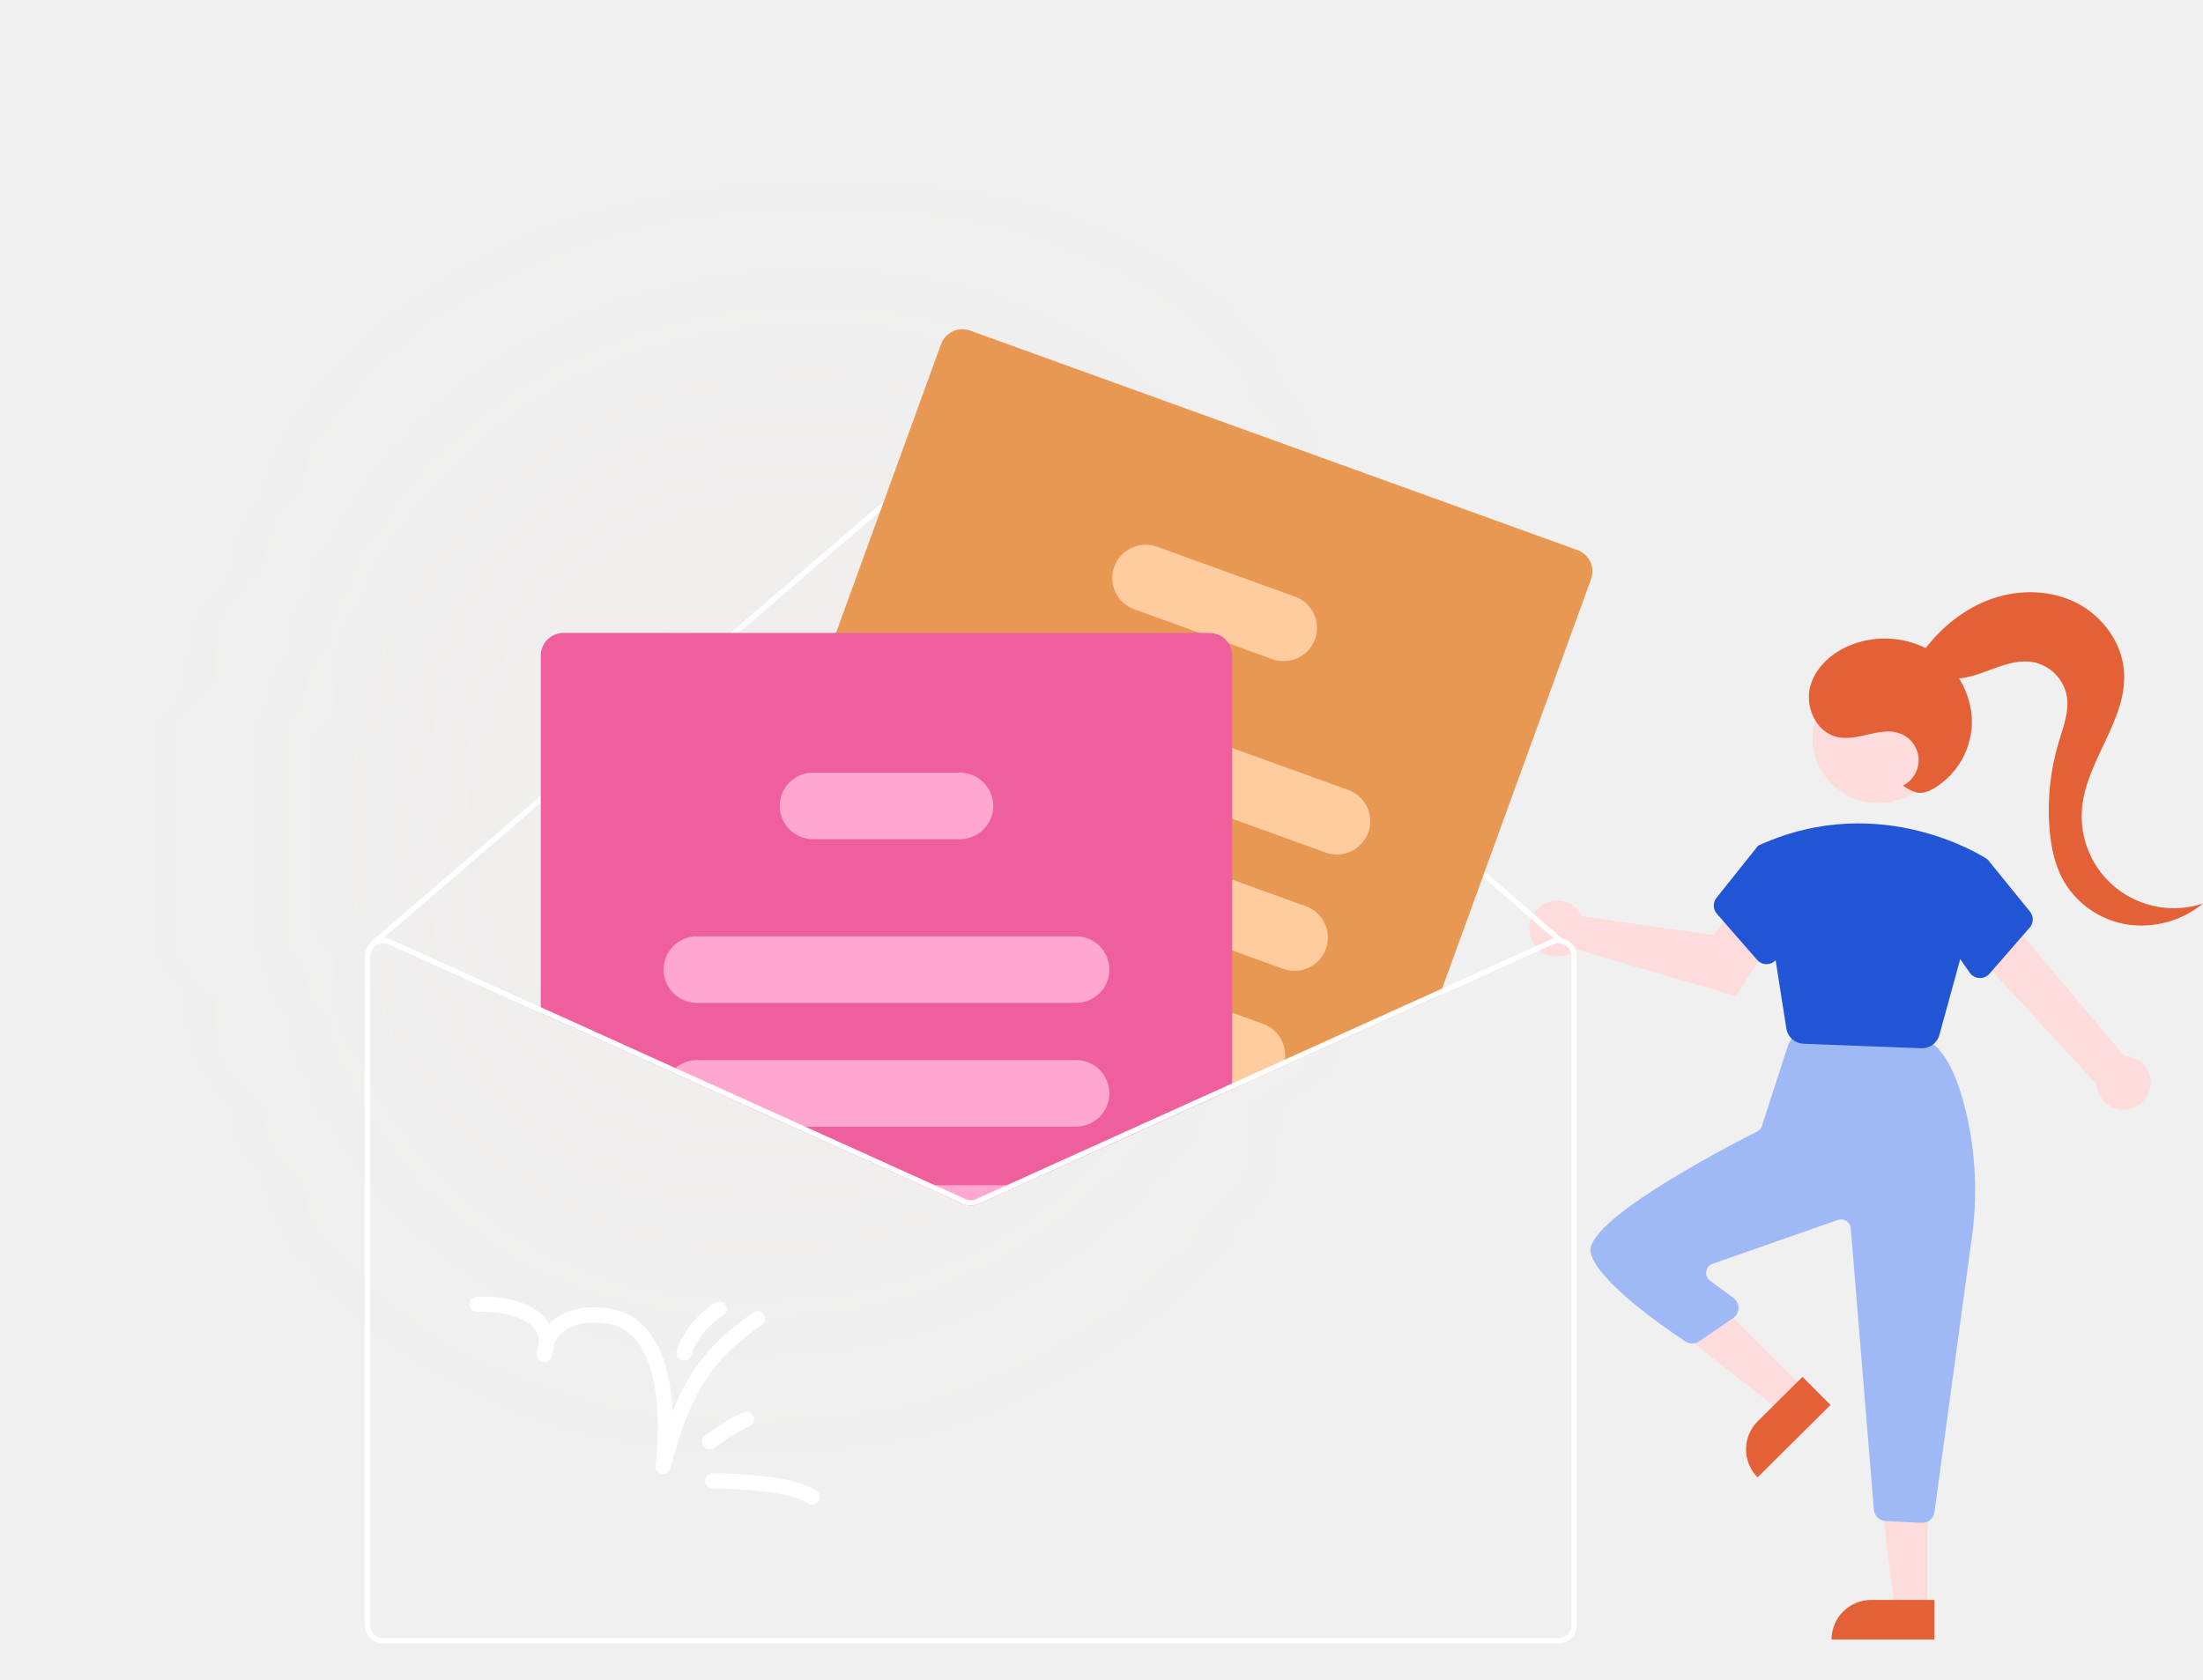
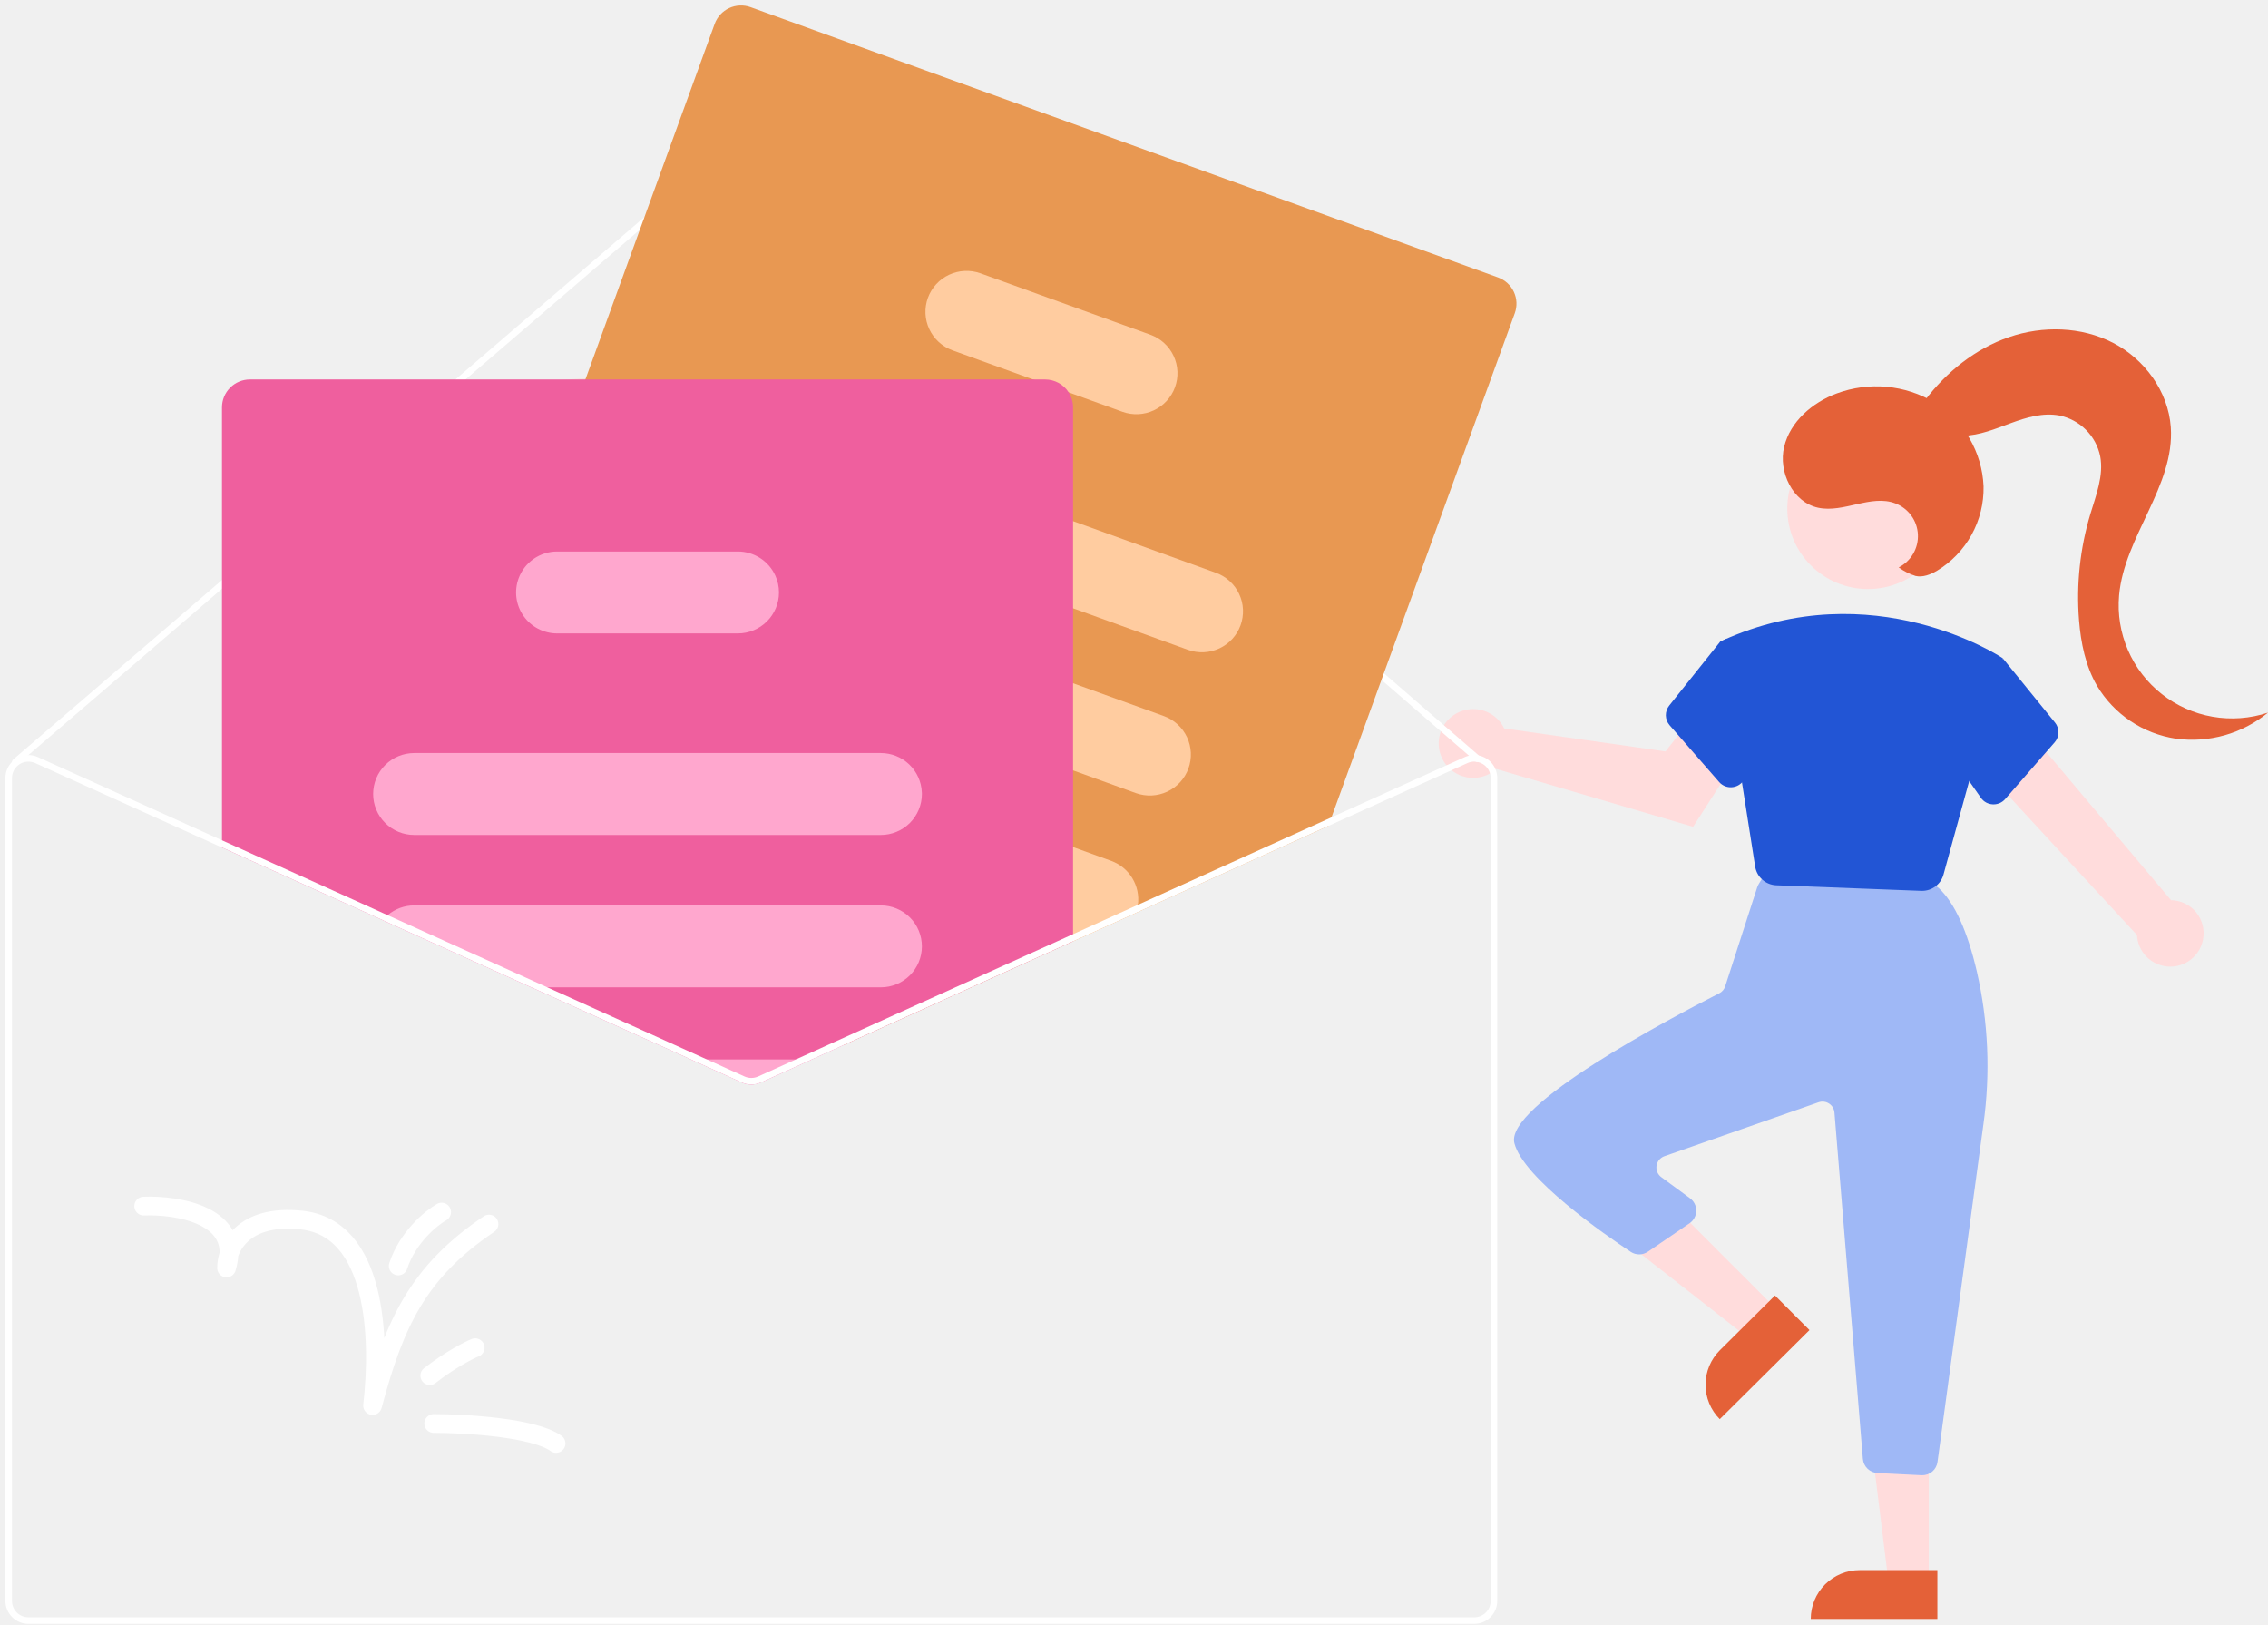
- <svg xmlns="http://www.w3.org/2000/svg" width="434" height="331" viewBox="0 0 434 331" fill="none">
-   <g filter="url(#filter0_f_0_34)">
-     <path d="M124.602 165.473C124.602 175.777 128.502 185.702 135.522 193.264C142.542 200.825 152.166 205.466 162.47 206.258C162.817 206.284 163.169 206.31 163.521 206.326V167.503C163.521 167.115 163.608 166.731 163.775 166.381C163.943 166.031 164.187 165.722 164.489 165.478C164.524 165.443 164.563 165.411 164.605 165.384C164.643 165.353 164.683 165.325 164.726 165.3C165.095 165.063 165.519 164.922 165.957 164.89C166.395 164.858 166.834 164.936 167.235 165.117L167.671 164.162C167.194 163.945 166.676 163.833 166.151 163.832L196.108 138.098C195.877 137.836 195.635 137.579 195.393 137.322C189.745 131.385 182.442 127.274 174.427 125.519C166.412 123.765 158.053 124.447 150.431 127.478C142.809 130.509 136.273 135.75 131.669 142.523C127.065 149.296 124.603 157.291 124.602 165.473Z" fill="#FFB6A0" fill-opacity="0.3" />
-   </g>
-   <path d="M423.598 214.364C423.747 213.605 423.727 212.823 423.54 212.073C423.353 211.322 423.004 210.622 422.516 210.02C422.028 209.419 421.414 208.932 420.716 208.593C420.019 208.254 419.256 208.072 418.481 208.059L394.834 179.99L388.93 187.516L413.03 213.639C413.094 214.94 413.635 216.172 414.549 217.101C415.464 218.031 416.688 218.593 417.991 218.683C419.294 218.772 420.584 218.382 421.617 217.586C422.651 216.79 423.356 215.644 423.598 214.364H423.598Z" fill="#FFDCDC" />
-   <path d="M311.307 179.816C311.472 180.055 311.619 180.306 311.745 180.568L337.565 184.248L341.486 179.285L349.771 184.206L341.983 196.314L310.492 187.058C309.661 187.808 308.621 188.288 307.51 188.434C306.399 188.581 305.269 188.386 304.271 187.876C303.274 187.367 302.455 186.567 301.925 185.582C301.395 184.597 301.177 183.475 301.302 182.364C301.427 181.253 301.888 180.207 302.624 179.364C303.36 178.521 304.336 177.921 305.422 177.644C306.508 177.368 307.653 177.427 308.704 177.815C309.755 178.203 310.663 178.901 311.307 179.816Z" fill="#FFDCDC" />
-   <path d="M341.522 259.69L355.412 273.6L350.843 278.136L333.679 264.722C334.065 264.672 334.434 264.531 334.756 264.31L341.416 259.766C341.452 259.742 341.487 259.716 341.522 259.69Z" fill="#FFDCDC" />
-   <path d="M346.255 291.116L360.615 276.858L355.091 271.326L346.279 280.075C345.551 280.798 344.972 281.658 344.576 282.604C344.181 283.551 343.976 284.565 343.974 285.591C343.972 286.616 344.172 287.631 344.564 288.58C344.955 289.528 345.53 290.389 346.255 291.116L346.255 291.116Z" fill="#E46138" />
-   <path d="M379.7 299.862L379.7 317.112H373.252L371.096 299.681C371.227 299.709 371.36 299.728 371.496 299.735L378.532 300.086C378.575 300.088 378.618 300.089 378.66 300.089C379.022 300.09 379.377 300.012 379.7 299.862Z" fill="#FFDCDC" />
-   <path d="M360.817 323.082L381.081 323.083L381.081 315.276L368.646 315.275C367.618 315.275 366.6 315.477 365.65 315.869C364.7 316.262 363.837 316.837 363.11 317.562C362.383 318.287 361.806 319.147 361.413 320.094C361.019 321.042 360.817 322.057 360.817 323.082Z" fill="#E46138" />
-   <path opacity="0.4" d="M381.101 297.959L388.446 243.95C389.595 235.787 389.238 227.484 387.393 219.45C385.886 212.993 383.85 208.521 381.341 206.158C380.945 205.787 380.439 205.556 379.899 205.501L355.65 202.982C355.183 202.934 354.712 203.02 354.292 203.229C353.872 203.439 353.52 203.763 353.278 204.164L352.481 205.488C352.384 205.649 352.306 205.82 352.248 205.999L347.121 221.847C347.045 222.087 346.921 222.308 346.758 222.5C346.595 222.691 346.395 222.849 346.17 222.962C338.098 227.072 311.877 240.944 313.378 246.929C314.788 252.552 327.988 261.67 332 264.331C332.409 264.603 332.89 264.747 333.381 264.743C333.873 264.739 334.352 264.588 334.756 264.31L341.416 259.766C341.741 259.544 342.008 259.248 342.195 258.902C342.382 258.556 342.483 258.171 342.49 257.778C342.497 257.385 342.409 256.996 342.235 256.644C342.06 256.292 341.804 255.987 341.486 255.754L336.894 252.379C336.613 252.173 336.393 251.894 336.259 251.572C336.126 251.25 336.082 250.898 336.134 250.554C336.186 250.21 336.331 249.886 336.553 249.618C336.776 249.35 337.067 249.147 337.397 249.031L362.062 240.402C362.339 240.305 362.635 240.272 362.926 240.307C363.218 240.342 363.497 240.443 363.743 240.602C363.99 240.762 364.196 240.975 364.346 241.227C364.497 241.478 364.587 241.76 364.611 242.052L369.159 297.478C369.209 298.072 369.474 298.628 369.903 299.043C370.333 299.458 370.898 299.704 371.496 299.735L378.532 300.086C378.575 300.088 378.618 300.089 378.66 300.089C379.257 300.091 379.835 299.876 380.284 299.484C380.734 299.092 381.024 298.549 381.101 297.959Z" fill="#2663FF" />
-   <path d="M369.98 158.265C362.846 158.265 357.063 152.499 357.063 145.385C357.063 138.271 362.846 132.504 369.98 132.504C377.114 132.504 382.898 138.271 382.898 145.385C382.898 152.499 377.114 158.265 369.98 158.265Z" fill="#FFDCDC" />
-   <path d="M382.062 203.951L391.571 169.357L391.408 169.248C391.204 169.11 370.709 155.616 346.714 166.491L346.279 166.74L351.913 202.646C352.036 203.465 352.442 204.216 353.06 204.769C353.679 205.322 354.472 205.643 355.302 205.675L378.487 206.564C378.534 206.566 378.58 206.567 378.626 206.567C379.408 206.569 380.168 206.313 380.79 205.841C381.411 205.368 381.858 204.703 382.062 203.951Z" fill="#2255D5" />
-   <path d="M391.932 191.879L399.851 182.798C400.233 182.362 400.448 181.805 400.458 181.226C400.468 180.648 400.273 180.084 399.907 179.634L391.629 169.437L385.274 171.165L381.905 182.924L388.048 191.675C388.262 191.982 388.544 192.236 388.872 192.418C389.2 192.599 389.566 192.703 389.941 192.721C389.985 192.724 390.029 192.725 390.073 192.725C390.426 192.725 390.774 192.65 391.095 192.504C391.416 192.358 391.702 192.145 391.932 191.879Z" fill="#2255D5" />
-   <path d="M348.141 189.987C348.515 189.968 348.881 189.864 349.209 189.683C349.537 189.502 349.819 189.248 350.033 188.94L356.177 180.189L353.222 167.812L347.371 166.22L346.279 166.74L338.174 176.9C337.808 177.349 337.613 177.913 337.623 178.492C337.634 179.07 337.848 179.627 338.23 180.063L346.149 189.144C346.38 189.41 346.665 189.623 346.986 189.769C347.307 189.915 347.656 189.991 348.008 189.99C348.052 189.99 348.096 189.989 348.141 189.987Z" fill="#2255D5" />
-   <path d="M72.919 185.932C72.914 186.063 72.959 186.19 73.045 186.289C73.136 186.394 73.265 186.46 73.404 186.471C73.543 186.481 73.681 186.437 73.787 186.346L75.549 184.831L105.506 159.097L189.529 86.909C190.008 86.5 190.619 86.276 191.25 86.277C191.88 86.278 192.49 86.504 192.968 86.915L306.118 184.936L307.138 185.817C307.177 185.851 307.221 185.88 307.269 185.901C307.354 185.938 307.446 185.952 307.538 185.943C307.669 185.929 307.791 185.867 307.879 185.769C307.925 185.718 307.96 185.658 307.983 185.593C308.005 185.528 308.014 185.459 308.01 185.39C308.005 185.321 307.987 185.254 307.957 185.192C307.927 185.131 307.884 185.075 307.832 185.03L307.69 184.904L193.657 86.123C192.987 85.549 192.134 85.232 191.251 85.231C190.367 85.229 189.512 85.541 188.84 86.112L104.791 158.321L73.103 185.549C73.048 185.597 73.003 185.656 72.971 185.722C72.94 185.787 72.922 185.859 72.919 185.932Z" fill="white" />
-   <path d="M136.804 201.418L138.187 197.621L142.952 184.511L153.219 156.281L164.694 124.726L185.39 67.809C185.796 66.7 186.627 65.795 187.701 65.295C188.774 64.795 190.003 64.739 191.117 65.14L310.772 108.4C311.885 108.805 312.793 109.634 313.294 110.704C313.796 111.775 313.852 113 313.449 114.111L284.107 194.8L283.608 196.179L252.809 210.098L244.152 214.01L242.748 214.644L206.096 231.211L204.676 230.697L180.635 222.007L144.372 208.897L139.486 207.129C138.372 206.725 137.465 205.897 136.962 204.826C136.459 203.756 136.402 202.53 136.804 201.418Z" fill="#E89852" />
-   <path d="M186.978 134.207C187.575 132.574 188.797 131.243 190.377 130.507C191.956 129.77 193.764 129.689 195.404 130.279L242.748 147.402L265.61 155.667C266.423 155.96 267.169 156.409 267.807 156.99C268.445 157.571 268.962 158.271 269.328 159.051C269.695 159.831 269.904 160.675 269.943 161.536C269.981 162.396 269.85 163.256 269.556 164.065C269.261 164.875 268.81 165.619 268.227 166.255C267.644 166.89 266.941 167.405 266.158 167.77C265.376 168.134 264.529 168.341 263.666 168.379C262.803 168.417 261.941 168.285 261.129 167.991L242.748 161.347L190.917 142.609C189.279 142.014 187.945 140.795 187.206 139.22C186.468 137.645 186.386 135.842 186.978 134.207Z" fill="#FFCCA0" />
-   <path d="M178.642 157.136C179.239 155.502 180.461 154.171 182.041 153.435C183.62 152.699 185.428 152.617 187.067 153.208L195.088 156.108L242.748 173.34L257.274 178.59C258.912 179.184 260.247 180.402 260.985 181.976C261.723 183.55 261.804 185.353 261.21 186.987C260.616 188.621 259.396 189.953 257.818 190.69C256.24 191.427 254.432 191.51 252.793 190.919L242.748 187.285L182.581 165.532C182.445 165.484 182.313 165.427 182.182 165.369C180.654 164.701 179.438 163.478 178.781 161.949C178.124 160.421 178.074 158.7 178.642 157.136Z" fill="#FFCCA0" />
-   <path d="M170.217 180.305C170.812 178.672 172.033 177.341 173.612 176.604C175.19 175.868 176.998 175.786 178.637 176.377L201.131 184.511L218.545 190.809L242.748 199.557L248.849 201.764C250.259 202.277 251.451 203.253 252.229 204.533C253.006 205.813 253.322 207.319 253.125 208.802C253.064 209.244 252.959 209.678 252.809 210.098L244.152 214.01L242.748 213.501H242.737L198.817 197.621L174.156 188.706C172.517 188.112 171.181 186.894 170.443 185.318C169.704 183.743 169.623 181.94 170.217 180.305H170.217Z" fill="#FFCCA0" />
-   <path d="M219.512 111.668C220.109 110.034 221.331 108.703 222.911 107.967C224.49 107.231 226.298 107.149 227.938 107.74L255.129 117.567C256.767 118.161 258.101 119.379 258.839 120.953C259.578 122.528 259.659 124.33 259.065 125.964C258.471 127.598 257.251 128.93 255.672 129.667C254.094 130.405 252.287 130.487 250.648 129.897L242.043 126.787L236.348 124.726L223.451 120.064C221.814 119.47 220.479 118.252 219.74 116.678C219.002 115.104 218.92 113.302 219.512 111.668Z" fill="#FFCCA0" />
-   <path d="M111.002 124.726H238.278C239.028 124.727 239.767 124.916 240.425 125.276C241.083 125.636 241.639 126.156 242.043 126.787C242.505 127.501 242.749 128.334 242.748 129.183V214.644L206.096 231.211L200.931 233.545L192.774 237.232C192.296 237.447 191.778 237.558 191.254 237.558C190.73 237.558 190.212 237.447 189.734 237.232L181.577 233.545L156.048 222.007L132.255 211.251L106.531 199.63V129.183C106.532 128.001 107.003 126.868 107.842 126.032C108.68 125.196 109.816 124.727 111.002 124.726Z" fill="#EF5F9E" />
-   <path d="M137.299 184.511H211.981C213.679 184.512 215.311 185.168 216.535 186.342C217.758 187.516 218.479 189.117 218.545 190.809C218.553 190.895 218.557 190.98 218.555 191.066C218.553 192.804 217.859 194.47 216.627 195.699C215.395 196.928 213.724 197.619 211.981 197.621H137.299C135.555 197.621 133.883 196.931 132.65 195.701C131.417 194.472 130.724 192.805 130.724 191.066C130.724 189.328 131.417 187.66 132.65 186.431C133.883 185.201 135.555 184.511 137.299 184.511Z" fill="#FFA7CE" />
-   <path d="M133.044 210.46C134.229 209.448 135.738 208.894 137.299 208.897H211.981C213.725 208.897 215.397 209.587 216.63 210.817C217.863 212.046 218.555 213.714 218.555 215.452C218.555 217.191 217.863 218.858 216.63 220.087C215.397 221.317 213.725 222.007 211.981 222.007H156.048L132.255 211.251C132.495 210.966 132.759 210.701 133.044 210.46Z" fill="#FFA7CE" />
-   <path d="M200.931 233.545L192.774 237.232C192.296 237.447 191.778 237.558 191.254 237.558C190.73 237.558 190.212 237.447 189.734 237.232L181.577 233.545H200.931Z" fill="#FFA7CE" />
-   <path d="M154.002 156.564C154.465 155.302 155.305 154.212 156.41 153.442C157.514 152.672 158.829 152.259 160.177 152.258H189.103C190.366 152.259 191.602 152.623 192.663 153.306C193.724 153.988 194.566 154.961 195.088 156.108C195.478 156.957 195.678 157.88 195.677 158.814C195.675 160.552 194.981 162.217 193.749 163.446C192.516 164.675 190.846 165.367 189.103 165.369H160.177C159.119 165.369 158.077 165.115 157.139 164.628C156.201 164.14 155.395 163.435 154.789 162.57C154.183 161.706 153.795 160.709 153.658 159.663C153.521 158.618 153.639 157.554 154.002 156.564Z" fill="#FFA7CE" />
-   <path d="M158.599 222.007L184.128 233.545L190.17 236.277C190.511 236.43 190.88 236.509 191.254 236.509C191.627 236.509 191.997 236.43 192.337 236.277L198.38 233.545H200.931L192.774 237.232C192.296 237.447 191.778 237.558 191.254 237.558C190.73 237.558 190.212 237.447 189.734 237.232L181.577 233.545L156.048 222.007H158.599ZM158.599 222.007L184.128 233.545L190.17 236.277C190.511 236.43 190.88 236.509 191.254 236.509C191.627 236.509 191.997 236.43 192.337 236.277L198.38 233.545H200.931L192.774 237.232C192.296 237.447 191.778 237.558 191.254 237.558C190.73 237.558 190.212 237.447 189.734 237.232L181.577 233.545L156.048 222.007H158.599ZM158.599 222.007L184.128 233.545L190.17 236.277C190.511 236.43 190.88 236.509 191.254 236.509C191.627 236.509 191.997 236.43 192.337 236.277L198.38 233.545H200.931L192.774 237.232C192.296 237.447 191.778 237.558 191.254 237.558C190.73 237.558 190.212 237.447 189.734 237.232L181.577 233.545L156.048 222.007H158.599ZM72.919 185.932C73.113 185.739 73.326 185.567 73.555 185.418C74.072 185.084 74.665 184.885 75.279 184.84C75.893 184.795 76.509 184.906 77.069 185.161L133.044 210.459L158.599 222.007L184.128 233.545L190.17 236.277C190.511 236.43 190.88 236.509 191.254 236.509C191.627 236.509 191.997 236.43 192.337 236.277L198.38 233.545L204.676 230.697L242.738 213.501L242.748 213.496L253.125 208.802L284.107 194.8L305.439 185.161C305.656 185.061 305.884 184.985 306.118 184.936C306.633 184.807 307.17 184.796 307.69 184.904C308.522 185.074 309.27 185.524 309.807 186.18C310.344 186.835 310.639 187.655 310.641 188.502V320.202C310.64 321.175 310.251 322.108 309.561 322.796C308.871 323.484 307.935 323.871 306.959 323.873H75.549C74.573 323.871 73.637 323.484 72.947 322.796C72.257 322.108 71.868 321.175 71.867 320.202V188.502C71.865 187.54 72.243 186.617 72.919 185.932V185.932ZM72.919 320.201C72.919 320.897 73.197 321.564 73.69 322.055C74.183 322.547 74.851 322.823 75.549 322.824H306.959C307.656 322.823 308.325 322.547 308.818 322.055C309.311 321.564 309.588 320.897 309.589 320.201V188.502C309.589 188.063 309.478 187.632 309.268 187.247C309.057 186.863 308.754 186.537 308.384 186.299C308.125 186.133 307.838 186.012 307.538 185.942C307.449 185.923 307.36 185.909 307.269 185.9C307.167 185.886 307.063 185.879 306.959 185.879C306.585 185.88 306.216 185.96 305.876 186.115L283.608 196.179L252.809 210.098L244.152 214.01L242.748 214.644L206.096 231.211L200.931 233.545L192.774 237.232C192.296 237.447 191.778 237.558 191.254 237.558C190.73 237.558 190.212 237.447 189.734 237.232L181.577 233.545L156.048 222.007L132.255 211.251L76.632 186.115C76.232 185.935 75.793 185.857 75.354 185.889C74.916 185.921 74.493 186.062 74.124 186.299C74.081 186.324 74.041 186.352 74.003 186.383C73.96 186.41 73.922 186.442 73.887 186.477C73.584 186.721 73.34 187.03 73.173 187.38C73.005 187.73 72.919 188.114 72.919 188.502L72.919 320.201ZM158.599 222.007L184.128 233.545L190.17 236.277C190.511 236.43 190.88 236.509 191.254 236.509C191.627 236.509 191.997 236.43 192.337 236.277L198.38 233.545H200.931L192.774 237.232C192.296 237.447 191.778 237.558 191.254 237.558C190.73 237.558 190.212 237.447 189.734 237.232L181.577 233.545L156.048 222.007H158.599ZM158.599 222.007L184.128 233.545L190.17 236.277C190.511 236.43 190.88 236.509 191.254 236.509C191.627 236.509 191.997 236.43 192.337 236.277L198.38 233.545H200.931L192.774 237.232C192.296 237.447 191.778 237.558 191.254 237.558C190.73 237.558 190.212 237.447 189.734 237.232L181.577 233.545L156.048 222.007H158.599ZM244.152 214.01L242.748 214.644V213.501L244.152 214.01ZM158.599 222.007L184.128 233.545L190.17 236.277C190.511 236.43 190.88 236.509 191.254 236.509C191.627 236.509 191.997 236.43 192.337 236.277L198.38 233.545H200.931L192.774 237.232C192.296 237.447 191.778 237.558 191.254 237.558C190.73 237.558 190.212 237.447 189.734 237.232L181.577 233.545L156.048 222.007H158.599Z" fill="white" />
-   <path d="M94 257.017C99.474 256.804 109.789 258.485 107.263 266.912C107.263 263.933 109.663 258.23 119.263 259.251C131.263 260.528 131.895 278.083 130.632 288.936C134.105 275.849 137.895 267.55 149.263 259.89M141.684 257.975C140 258.932 136.253 261.996 134.737 266.593M147.053 279.679C146 280.105 143.074 281.594 139.789 284.148M140.421 291.808C145.474 291.808 156.463 292.447 160 295" stroke="white" stroke-width="3" stroke-linecap="round" stroke-linejoin="round" />
-   <path d="M374.892 154.805C375.862 154.314 376.669 153.553 377.214 152.614C377.76 151.675 378.021 150.599 377.966 149.516C377.911 148.432 377.542 147.388 376.904 146.509C376.266 145.63 375.386 144.954 374.371 144.564C370.473 143.064 366.103 146.125 362.017 145.255C357.945 144.387 355.589 139.532 356.561 135.495C357.533 131.457 361.071 128.416 364.972 126.963C367.52 126.017 370.249 125.654 372.957 125.902C375.664 126.149 378.281 127.001 380.614 128.393C382.923 129.826 384.846 131.8 386.216 134.143C387.586 136.485 388.361 139.126 388.474 141.836C388.527 144.548 387.863 147.226 386.548 149.6C385.232 151.975 383.313 153.962 380.983 155.361C379.944 155.958 378.736 156.438 377.568 156.169C376.609 155.858 375.706 155.398 374.892 154.805Z" fill="#E46138" />
-   <path d="M379.078 128.079C382.515 123.533 387.155 119.798 392.554 117.947C397.953 116.095 404.123 116.244 409.194 118.861C414.265 121.477 418.046 126.674 418.441 132.353C419.098 141.806 410.998 149.841 410.166 159.28C409.903 162.272 410.39 165.282 411.584 168.04C412.777 170.797 414.64 173.215 417.004 175.076C419.368 176.937 422.159 178.183 425.126 178.7C428.093 179.218 431.143 178.991 434 178.041C431.965 179.711 429.605 180.944 427.07 181.662C424.534 182.379 421.877 182.566 419.265 182.211C416.657 181.82 414.17 180.857 411.982 179.389C409.795 177.921 407.962 175.986 406.618 173.725C404.795 170.566 404.046 166.898 403.755 163.265C403.299 157.521 403.917 151.743 405.579 146.225C406.488 143.214 407.72 140.115 407.144 137.024C406.815 135.416 406.02 133.94 404.858 132.779C403.695 131.618 402.215 130.823 400.603 130.493C397.998 130.006 395.335 130.799 392.847 131.712C390.36 132.624 387.852 133.68 385.202 133.74C382.552 133.801 379.666 132.591 378.642 130.154L379.078 128.079Z" fill="#E46138" />
-   <defs>
-     <filter id="filter0_f_0_34" x="0.602" y="0.568" width="319.506" height="329.759" filterUnits="userSpaceOnUse" color-interpolation-filters="sRGB">
-       <feFlood flood-opacity="0" result="BackgroundImageFix" />
-       <feBlend mode="normal" in="SourceGraphic" in2="BackgroundImageFix" result="shape" />
-       <feGaussianBlur stdDeviation="62" result="effect1_foregroundBlur_0_34" />
-     </filter>
-   </defs>
+ <svg xmlns="http://www.w3.org/2000/svg" width="363" height="260" viewBox="0 0 363 260" fill="none">
+   <path d="M53.602 101.473C53.602 111.777 57.502 121.702 64.522 129.264C71.542 136.825 81.166 141.466 91.47 142.258C91.817 142.284 92.169 142.31 92.521 142.326V103.503C92.521 103.115 92.608 102.731 92.775 102.381C92.943 102.031 93.187 101.722 93.489 101.478C93.524 101.443 93.563 101.411 93.605 101.384C93.643 101.353 93.683 101.325 93.726 101.3C94.095 101.063 94.519 100.922 94.957 100.89C95.395 100.858 95.834 100.936 96.235 101.117L96.671 100.162C96.194 99.945 95.676 99.833 95.151 99.832L125.108 74.098C124.877 73.836 124.635 73.579 124.393 73.322C118.745 67.385 111.442 63.274 103.427 61.519C95.412 59.765 87.053 60.447 79.431 63.478C71.809 66.509 65.273 71.75 60.669 78.523C56.065 85.296 53.603 93.291 53.602 101.473Z" fill="#FFB6A0" fill-opacity="0.3" />
+   <path d="M352.598 150.364C352.747 149.605 352.727 148.823 352.54 148.073C352.353 147.322 352.004 146.622 351.516 146.02C351.028 145.419 350.414 144.932 349.716 144.593C349.019 144.254 348.256 144.072 347.481 144.059L323.834 115.99L317.93 123.516L342.03 149.639C342.094 150.94 342.635 152.172 343.549 153.101C344.464 154.031 345.688 154.593 346.991 154.683C348.294 154.772 349.584 154.382 350.617 153.586C351.651 152.79 352.356 151.644 352.598 150.364Z" fill="#FFDCDC" />
+   <path d="M240.307 115.816C240.472 116.055 240.619 116.306 240.745 116.568L266.565 120.248L270.486 115.285L278.771 120.206L270.983 132.314L239.492 123.058C238.661 123.808 237.621 124.288 236.51 124.434C235.399 124.581 234.269 124.386 233.271 123.876C232.274 123.367 231.455 122.567 230.925 121.582C230.395 120.597 230.177 119.475 230.302 118.364C230.427 117.253 230.888 116.207 231.624 115.364C232.36 114.521 233.336 113.921 234.422 113.644C235.508 113.368 236.653 113.427 237.704 113.815C238.755 114.203 239.663 114.901 240.307 115.816Z" fill="#FFDCDC" />
+   <path d="M270.522 195.69L284.412 209.6L279.843 214.136L262.679 200.722C263.065 200.672 263.434 200.531 263.756 200.31L270.416 195.766C270.452 195.742 270.487 195.716 270.522 195.69Z" fill="#FFDCDC" />
+   <path d="M275.255 227.116L289.615 212.858L284.091 207.326L275.279 216.075C274.551 216.798 273.972 217.658 273.576 218.604C273.181 219.551 272.976 220.565 272.974 221.591C272.972 222.616 273.172 223.631 273.564 224.58C273.955 225.528 274.53 226.389 275.255 227.116Z" fill="#E46138" />
+   <path d="M308.7 235.862V253.112H302.252L300.096 235.681C300.227 235.709 300.36 235.728 300.496 235.735L307.532 236.086C307.575 236.088 307.618 236.089 307.66 236.089C308.022 236.09 308.377 236.012 308.7 235.862Z" fill="#FFDCDC" />
+   <path d="M289.817 259.082L310.081 259.083V251.276L297.646 251.275C296.618 251.275 295.6 251.477 294.65 251.869C293.7 252.262 292.837 252.837 292.11 253.562C291.383 254.287 290.806 255.147 290.413 256.094C290.019 257.042 289.817 258.057 289.817 259.082Z" fill="#E46138" />
+   <path opacity="0.4" d="M310.101 233.959L317.446 179.95C318.595 171.787 318.238 163.484 316.393 155.45C314.886 148.993 312.85 144.521 310.341 142.158C309.945 141.787 309.439 141.556 308.899 141.501L284.65 138.982C284.183 138.934 283.712 139.02 283.292 139.229C282.872 139.439 282.52 139.763 282.278 140.164L281.481 141.488C281.384 141.649 281.306 141.82 281.248 141.999L276.121 157.847C276.045 158.087 275.921 158.308 275.758 158.5C275.595 158.691 275.395 158.849 275.17 158.962C267.098 163.072 240.877 176.944 242.378 182.929C243.788 188.552 256.988 197.67 261 200.331C261.409 200.603 261.89 200.747 262.381 200.743C262.873 200.739 263.352 200.588 263.756 200.31L270.416 195.766C270.741 195.544 271.008 195.248 271.195 194.902C271.382 194.556 271.483 194.171 271.49 193.778C271.497 193.385 271.409 192.996 271.235 192.644C271.06 192.292 270.804 191.987 270.486 191.754L265.894 188.379C265.613 188.173 265.393 187.894 265.259 187.572C265.126 187.25 265.082 186.898 265.134 186.554C265.186 186.21 265.331 185.886 265.553 185.618C265.776 185.35 266.067 185.147 266.397 185.031L291.062 176.402C291.339 176.305 291.635 176.272 291.926 176.307C292.218 176.342 292.497 176.443 292.743 176.602C292.99 176.762 293.196 176.975 293.346 177.227C293.497 177.478 293.587 177.76 293.611 178.052L298.159 233.478C298.209 234.072 298.474 234.628 298.903 235.043C299.333 235.458 299.898 235.704 300.496 235.735L307.532 236.086C307.575 236.088 307.618 236.089 307.66 236.089C308.257 236.091 308.835 235.876 309.284 235.484C309.734 235.092 310.024 234.549 310.101 233.959Z" fill="#2663FF" />
+   <path d="M298.98 94.265C291.846 94.265 286.063 88.499 286.063 81.385C286.063 74.271 291.846 68.504 298.98 68.504C306.114 68.504 311.898 74.271 311.898 81.385C311.898 88.499 306.114 94.265 298.98 94.265Z" fill="#FFDCDC" />
+   <path d="M311.062 139.951L320.571 105.357L320.408 105.248C320.204 105.11 299.709 91.616 275.714 102.491L275.279 102.74L280.913 138.646C281.036 139.465 281.442 140.216 282.06 140.769C282.679 141.322 283.472 141.643 284.302 141.675L307.487 142.564C307.534 142.566 307.58 142.567 307.626 142.567C308.408 142.569 309.168 142.313 309.79 141.841C310.411 141.368 310.858 140.703 311.062 139.951Z" fill="#2255D5" />
+   <path d="M320.932 127.879L328.851 118.798C329.233 118.362 329.448 117.805 329.458 117.226C329.468 116.648 329.273 116.084 328.907 115.634L320.629 105.437L314.274 107.165L310.905 118.924L317.048 127.675C317.262 127.982 317.544 128.236 317.872 128.418C318.2 128.599 318.566 128.703 318.941 128.721C318.985 128.724 319.029 128.725 319.073 128.725C319.426 128.725 319.774 128.65 320.095 128.504C320.416 128.358 320.702 128.145 320.932 127.879Z" fill="#2255D5" />
+   <path d="M277.141 125.987C277.515 125.968 277.881 125.864 278.209 125.683C278.537 125.502 278.819 125.248 279.033 124.94L285.177 116.189L282.222 103.812L276.371 102.22L275.279 102.74L267.174 112.9C266.808 113.349 266.613 113.913 266.623 114.492C266.634 115.07 266.848 115.627 267.23 116.063L275.149 125.144C275.38 125.41 275.665 125.623 275.986 125.769C276.307 125.915 276.656 125.991 277.008 125.99C277.052 125.99 277.096 125.989 277.141 125.987Z" fill="#2255D5" />
+   <path d="M1.919 121.932C1.914 122.063 1.959 122.19 2.045 122.289C2.136 122.394 2.265 122.46 2.404 122.471C2.543 122.481 2.681 122.437 2.787 122.346L4.549 120.831L34.506 95.097L118.529 22.909C119.008 22.5 119.619 22.276 120.25 22.277C120.88 22.278 121.49 22.504 121.968 22.915L235.118 120.936L236.138 121.817C236.177 121.851 236.221 121.88 236.269 121.901C236.354 121.938 236.446 121.952 236.538 121.943C236.669 121.929 236.791 121.867 236.879 121.769C236.925 121.718 236.96 121.658 236.983 121.593C237.005 121.528 237.014 121.459 237.01 121.39C237.005 121.321 236.987 121.254 236.957 121.192C236.927 121.131 236.884 121.075 236.832 121.03L236.69 120.904L122.657 22.123C121.987 21.549 121.134 21.232 120.251 21.23C119.367 21.229 118.512 21.541 117.84 22.112L33.791 94.321L2.103 121.549C2.048 121.597 2.003 121.656 1.971 121.722C1.94 121.787 1.922 121.859 1.919 121.932Z" fill="white" />
+   <path d="M65.804 137.418L67.187 133.621L71.952 120.511L82.219 92.281L93.694 60.726L114.39 3.81C114.796 2.7 115.627 1.795 116.701 1.295C117.774 0.795 119.003 0.739 120.117 1.14L239.772 44.4C240.885 44.805 241.793 45.634 242.294 46.704C242.796 47.775 242.852 49 242.449 50.111L213.107 130.8L212.608 132.179L181.809 146.098L173.152 150.01L171.748 150.644L135.096 167.211L133.676 166.697L109.635 158.007L73.372 144.897L68.486 143.129C67.372 142.725 66.465 141.897 65.962 140.826C65.459 139.756 65.402 138.53 65.804 137.418Z" fill="#E89852" />
+   <path d="M115.978 70.207C116.575 68.574 117.797 67.243 119.377 66.507C120.956 65.77 122.764 65.689 124.404 66.279L171.748 83.402L194.61 91.667C195.423 91.96 196.169 92.409 196.807 92.99C197.445 93.571 197.962 94.271 198.328 95.051C198.695 95.831 198.904 96.675 198.943 97.536C198.981 98.396 198.85 99.256 198.556 100.065C198.261 100.875 197.81 101.619 197.227 102.255C196.644 102.89 195.941 103.405 195.158 103.77C194.376 104.134 193.529 104.341 192.666 104.379C191.803 104.417 190.941 104.285 190.129 103.991L171.748 97.347L119.917 78.609C118.279 78.014 116.945 76.795 116.206 75.22C115.468 73.645 115.386 71.842 115.978 70.207Z" fill="#FFCCA0" />
+   <path d="M107.642 93.136C108.239 91.502 109.461 90.171 111.041 89.435C112.62 88.699 114.428 88.617 116.067 89.208L124.088 92.108L171.748 109.34L186.274 114.59C187.912 115.184 189.247 116.402 189.985 117.976C190.723 119.55 190.804 121.353 190.21 122.987C189.616 124.621 188.396 125.953 186.818 126.69C185.24 127.427 183.432 127.51 181.793 126.919L171.748 123.285L111.581 101.532C111.445 101.484 111.313 101.427 111.182 101.369C109.654 100.701 108.438 99.478 107.781 97.949C107.124 96.421 107.074 94.7 107.642 93.136Z" fill="#FFCCA0" />
+   <path d="M99.217 116.305C99.812 114.672 101.033 113.341 102.612 112.604C104.19 111.868 105.998 111.786 107.637 112.377L130.131 120.511L147.545 126.809L171.748 135.557L177.849 137.764C179.259 138.277 180.451 139.253 181.229 140.533C182.006 141.813 182.322 143.319 182.125 144.802C182.064 145.244 181.959 145.678 181.809 146.098L173.152 150.01L171.748 149.501H171.737L127.817 133.621L103.156 124.706C101.517 124.112 100.181 122.894 99.443 121.318C98.704 119.743 98.623 117.94 99.217 116.305Z" fill="#FFCCA0" />
+   <path d="M148.512 47.668C149.109 46.034 150.331 44.703 151.911 43.967C153.49 43.231 155.298 43.149 156.938 43.74L184.129 53.567C185.767 54.161 187.101 55.379 187.839 56.953C188.578 58.528 188.659 60.33 188.065 61.964C187.471 63.598 186.251 64.93 184.672 65.667C183.094 66.405 181.287 66.487 179.648 65.897L171.043 62.787L165.348 60.726L152.451 56.064C150.814 55.47 149.479 54.252 148.74 52.678C148.002 51.104 147.92 49.302 148.512 47.668Z" fill="#FFCCA0" />
+   <path d="M40.002 60.726H167.278C168.028 60.727 168.767 60.916 169.425 61.276C170.083 61.636 170.639 62.156 171.043 62.787C171.505 63.501 171.749 64.334 171.748 65.183V150.644L135.096 167.211L129.931 169.545L121.774 173.232C121.296 173.447 120.778 173.558 120.254 173.558C119.73 173.558 119.212 173.447 118.734 173.232L110.577 169.545L85.048 158.007L61.255 147.251L35.531 135.63V65.183C35.532 64.001 36.003 62.868 36.842 62.032C37.68 61.196 38.816 60.727 40.002 60.726Z" fill="#EF5F9E" />
+   <path d="M66.299 120.511H140.981C142.679 120.512 144.311 121.168 145.535 122.342C146.758 123.516 147.479 125.117 147.545 126.809C147.553 126.895 147.557 126.98 147.555 127.066C147.553 128.804 146.859 130.47 145.627 131.699C144.395 132.928 142.724 133.619 140.981 133.621H66.299C64.555 133.621 62.883 132.931 61.65 131.701C60.417 130.472 59.724 128.805 59.724 127.066C59.724 125.328 60.417 123.66 61.65 122.431C62.883 121.201 64.555 120.511 66.299 120.511Z" fill="#FFA7CE" />
+   <path d="M62.044 146.46C63.229 145.448 64.738 144.894 66.299 144.897H140.981C142.725 144.897 144.397 145.587 145.63 146.817C146.863 148.046 147.555 149.714 147.555 151.452C147.555 153.191 146.863 154.858 145.63 156.087C144.397 157.317 142.725 158.007 140.981 158.007H85.048L61.255 147.251C61.495 146.966 61.759 146.701 62.044 146.46Z" fill="#FFA7CE" />
+   <path d="M129.931 169.545L121.774 173.232C121.296 173.447 120.778 173.558 120.254 173.558C119.73 173.558 119.212 173.447 118.734 173.232L110.577 169.545H129.931Z" fill="#FFA7CE" />
+   <path d="M83.002 92.564C83.465 91.302 84.305 90.212 85.41 89.442C86.514 88.672 87.829 88.259 89.177 88.258H118.103C119.366 88.259 120.602 88.623 121.663 89.306C122.724 89.988 123.566 90.961 124.088 92.108C124.478 92.957 124.678 93.88 124.677 94.814C124.675 96.552 123.981 98.217 122.749 99.446C121.516 100.675 119.846 101.367 118.103 101.369H89.177C88.119 101.369 87.077 101.115 86.139 100.628C85.201 100.14 84.395 99.435 83.789 98.57C83.183 97.706 82.795 96.709 82.658 95.663C82.521 94.618 82.639 93.554 83.002 92.564Z" fill="#FFA7CE" />
+   <path d="M87.599 158.007L113.128 169.545L119.17 172.277C119.511 172.43 119.88 172.509 120.254 172.509C120.627 172.509 120.997 172.43 121.337 172.277L127.38 169.545H129.931L121.774 173.232C121.296 173.447 120.778 173.558 120.254 173.558C119.73 173.558 119.212 173.447 118.734 173.232L110.577 169.545L85.048 158.007H87.599ZM87.599 158.007L113.128 169.545L119.17 172.277C119.511 172.43 119.88 172.509 120.254 172.509C120.627 172.509 120.997 172.43 121.337 172.277L127.38 169.545H129.931L121.774 173.232C121.296 173.447 120.778 173.558 120.254 173.558C119.73 173.558 119.212 173.447 118.734 173.232L110.577 169.545L85.048 158.007H87.599ZM87.599 158.007L113.128 169.545L119.17 172.277C119.511 172.43 119.88 172.509 120.254 172.509C120.627 172.509 120.997 172.43 121.337 172.277L127.38 169.545H129.931L121.774 173.232C121.296 173.447 120.778 173.558 120.254 173.558C119.73 173.558 119.212 173.447 118.734 173.232L110.577 169.545L85.048 158.007H87.599ZM1.919 121.932C2.113 121.739 2.326 121.567 2.555 121.418C3.072 121.084 3.665 120.885 4.279 120.84C4.893 120.795 5.509 120.906 6.069 121.161L62.044 146.459L87.599 158.007L113.128 169.545L119.17 172.277C119.511 172.43 119.88 172.509 120.254 172.509C120.627 172.509 120.997 172.43 121.337 172.277L127.38 169.545L133.676 166.697L171.738 149.501L171.748 149.496L182.125 144.802L213.107 130.8L234.439 121.161C234.656 121.061 234.884 120.985 235.118 120.936C235.633 120.807 236.17 120.796 236.69 120.904C237.522 121.074 238.27 121.524 238.807 122.18C239.344 122.835 239.639 123.655 239.641 124.502V256.202C239.64 257.175 239.251 258.108 238.561 258.796C237.871 259.484 236.935 259.871 235.959 259.873H4.549C3.573 259.871 2.637 259.484 1.947 258.796C1.256 258.108 0.868 257.175 0.867 256.202V124.502C0.865 123.54 1.243 122.617 1.919 121.932ZM1.919 256.201C1.919 256.897 2.196 257.564 2.69 258.055C3.183 258.547 3.851 258.823 4.549 258.824H235.959C236.656 258.823 237.325 258.547 237.818 258.055C238.311 257.564 238.588 256.897 238.589 256.201V124.502C238.589 124.063 238.478 123.632 238.268 123.247C238.057 122.863 237.754 122.537 237.384 122.299C237.125 122.133 236.838 122.012 236.538 121.942C236.449 121.923 236.36 121.909 236.269 121.9C236.167 121.886 236.063 121.879 235.959 121.879C235.585 121.88 235.216 121.96 234.876 122.115L212.608 132.179L181.809 146.098L173.152 150.01L171.748 150.644L135.096 167.211L129.931 169.545L121.774 173.232C121.296 173.447 120.778 173.558 120.254 173.558C119.73 173.558 119.212 173.447 118.734 173.232L110.577 169.545L85.048 158.007L61.255 147.251L5.632 122.115C5.232 121.935 4.793 121.857 4.354 121.889C3.916 121.921 3.493 122.062 3.123 122.299C3.081 122.324 3.041 122.352 3.003 122.383C2.96 122.41 2.922 122.442 2.887 122.477C2.584 122.721 2.34 123.03 2.173 123.38C2.005 123.73 1.919 124.114 1.919 124.502V256.201ZM87.599 158.007L113.128 169.545L119.17 172.277C119.511 172.43 119.88 172.509 120.254 172.509C120.627 172.509 120.997 172.43 121.337 172.277L127.38 169.545H129.931L121.774 173.232C121.296 173.447 120.778 173.558 120.254 173.558C119.73 173.558 119.212 173.447 118.734 173.232L110.577 169.545L85.048 158.007H87.599ZM87.599 158.007L113.128 169.545L119.17 172.277C119.511 172.43 119.88 172.509 120.254 172.509C120.627 172.509 120.997 172.43 121.337 172.277L127.38 169.545H129.931L121.774 173.232C121.296 173.447 120.778 173.558 120.254 173.558C119.73 173.558 119.212 173.447 118.734 173.232L110.577 169.545L85.048 158.007H87.599ZM173.152 150.01L171.748 150.644V149.501L173.152 150.01ZM87.599 158.007L113.128 169.545L119.17 172.277C119.511 172.43 119.88 172.509 120.254 172.509C120.627 172.509 120.997 172.43 121.337 172.277L127.38 169.545H129.931L121.774 173.232C121.296 173.447 120.778 173.558 120.254 173.558C119.73 173.558 119.212 173.447 118.734 173.232L110.577 169.545L85.048 158.007H87.599Z" fill="white" />
+   <path d="M23 193.017C28.474 192.804 38.789 194.485 36.263 202.912C36.263 199.933 38.663 194.23 48.263 195.251C60.263 196.528 60.895 214.083 59.632 224.936C63.105 211.849 66.895 203.55 78.263 195.89M70.684 193.975C69 194.932 65.253 197.996 63.737 202.593M76.053 215.679C75 216.105 72.074 217.594 68.789 220.148M69.421 227.808C74.474 227.808 85.463 228.447 89 231" stroke="white" stroke-width="3" stroke-linecap="round" stroke-linejoin="round" />
+   <path d="M303.892 90.805C304.862 90.314 305.669 89.553 306.214 88.614C306.76 87.675 307.021 86.599 306.966 85.516C306.911 84.432 306.542 83.388 305.904 82.509C305.266 81.63 304.386 80.954 303.371 80.564C299.473 79.064 295.103 82.125 291.017 81.255C286.945 80.387 284.589 75.532 285.561 71.495C286.533 67.457 290.071 64.416 293.972 62.963C296.52 62.017 299.249 61.654 301.957 61.902C304.664 62.149 307.281 63.001 309.614 64.393C311.923 65.826 313.846 67.8 315.216 70.143C316.586 72.485 317.361 75.126 317.474 77.836C317.527 80.548 316.863 83.226 315.548 85.6C314.232 87.975 312.313 89.962 309.983 91.361C308.944 91.958 307.736 92.438 306.568 92.169C305.609 91.858 304.706 91.398 303.892 90.805Z" fill="#E46138" />
+   <path d="M308.078 64.079C311.515 59.533 316.155 55.798 321.554 53.947C326.953 52.095 333.123 52.244 338.194 54.861C343.265 57.477 347.046 62.674 347.441 68.353C348.098 77.806 339.998 85.841 339.166 95.28C338.903 98.272 339.39 101.282 340.584 104.04C341.777 106.797 343.64 109.215 346.004 111.076C348.368 112.937 351.159 114.183 354.126 114.7C357.093 115.218 360.143 114.991 363 114.041C360.965 115.711 358.605 116.944 356.07 117.662C353.534 118.379 350.877 118.566 348.265 118.211C345.657 117.82 343.17 116.857 340.982 115.389C338.795 113.921 336.962 111.986 335.618 109.725C333.795 106.566 333.046 102.898 332.755 99.265C332.299 93.521 332.917 87.743 334.579 82.225C335.488 79.214 336.72 76.115 336.144 73.024C335.815 71.416 335.02 69.94 333.858 68.779C332.695 67.618 331.215 66.823 329.603 66.493C326.998 66.006 324.335 66.799 321.847 67.712C319.36 68.624 316.852 69.68 314.202 69.74C311.552 69.801 308.666 68.591 307.642 66.154L308.078 64.079Z" fill="#E46138" />
</svg>
